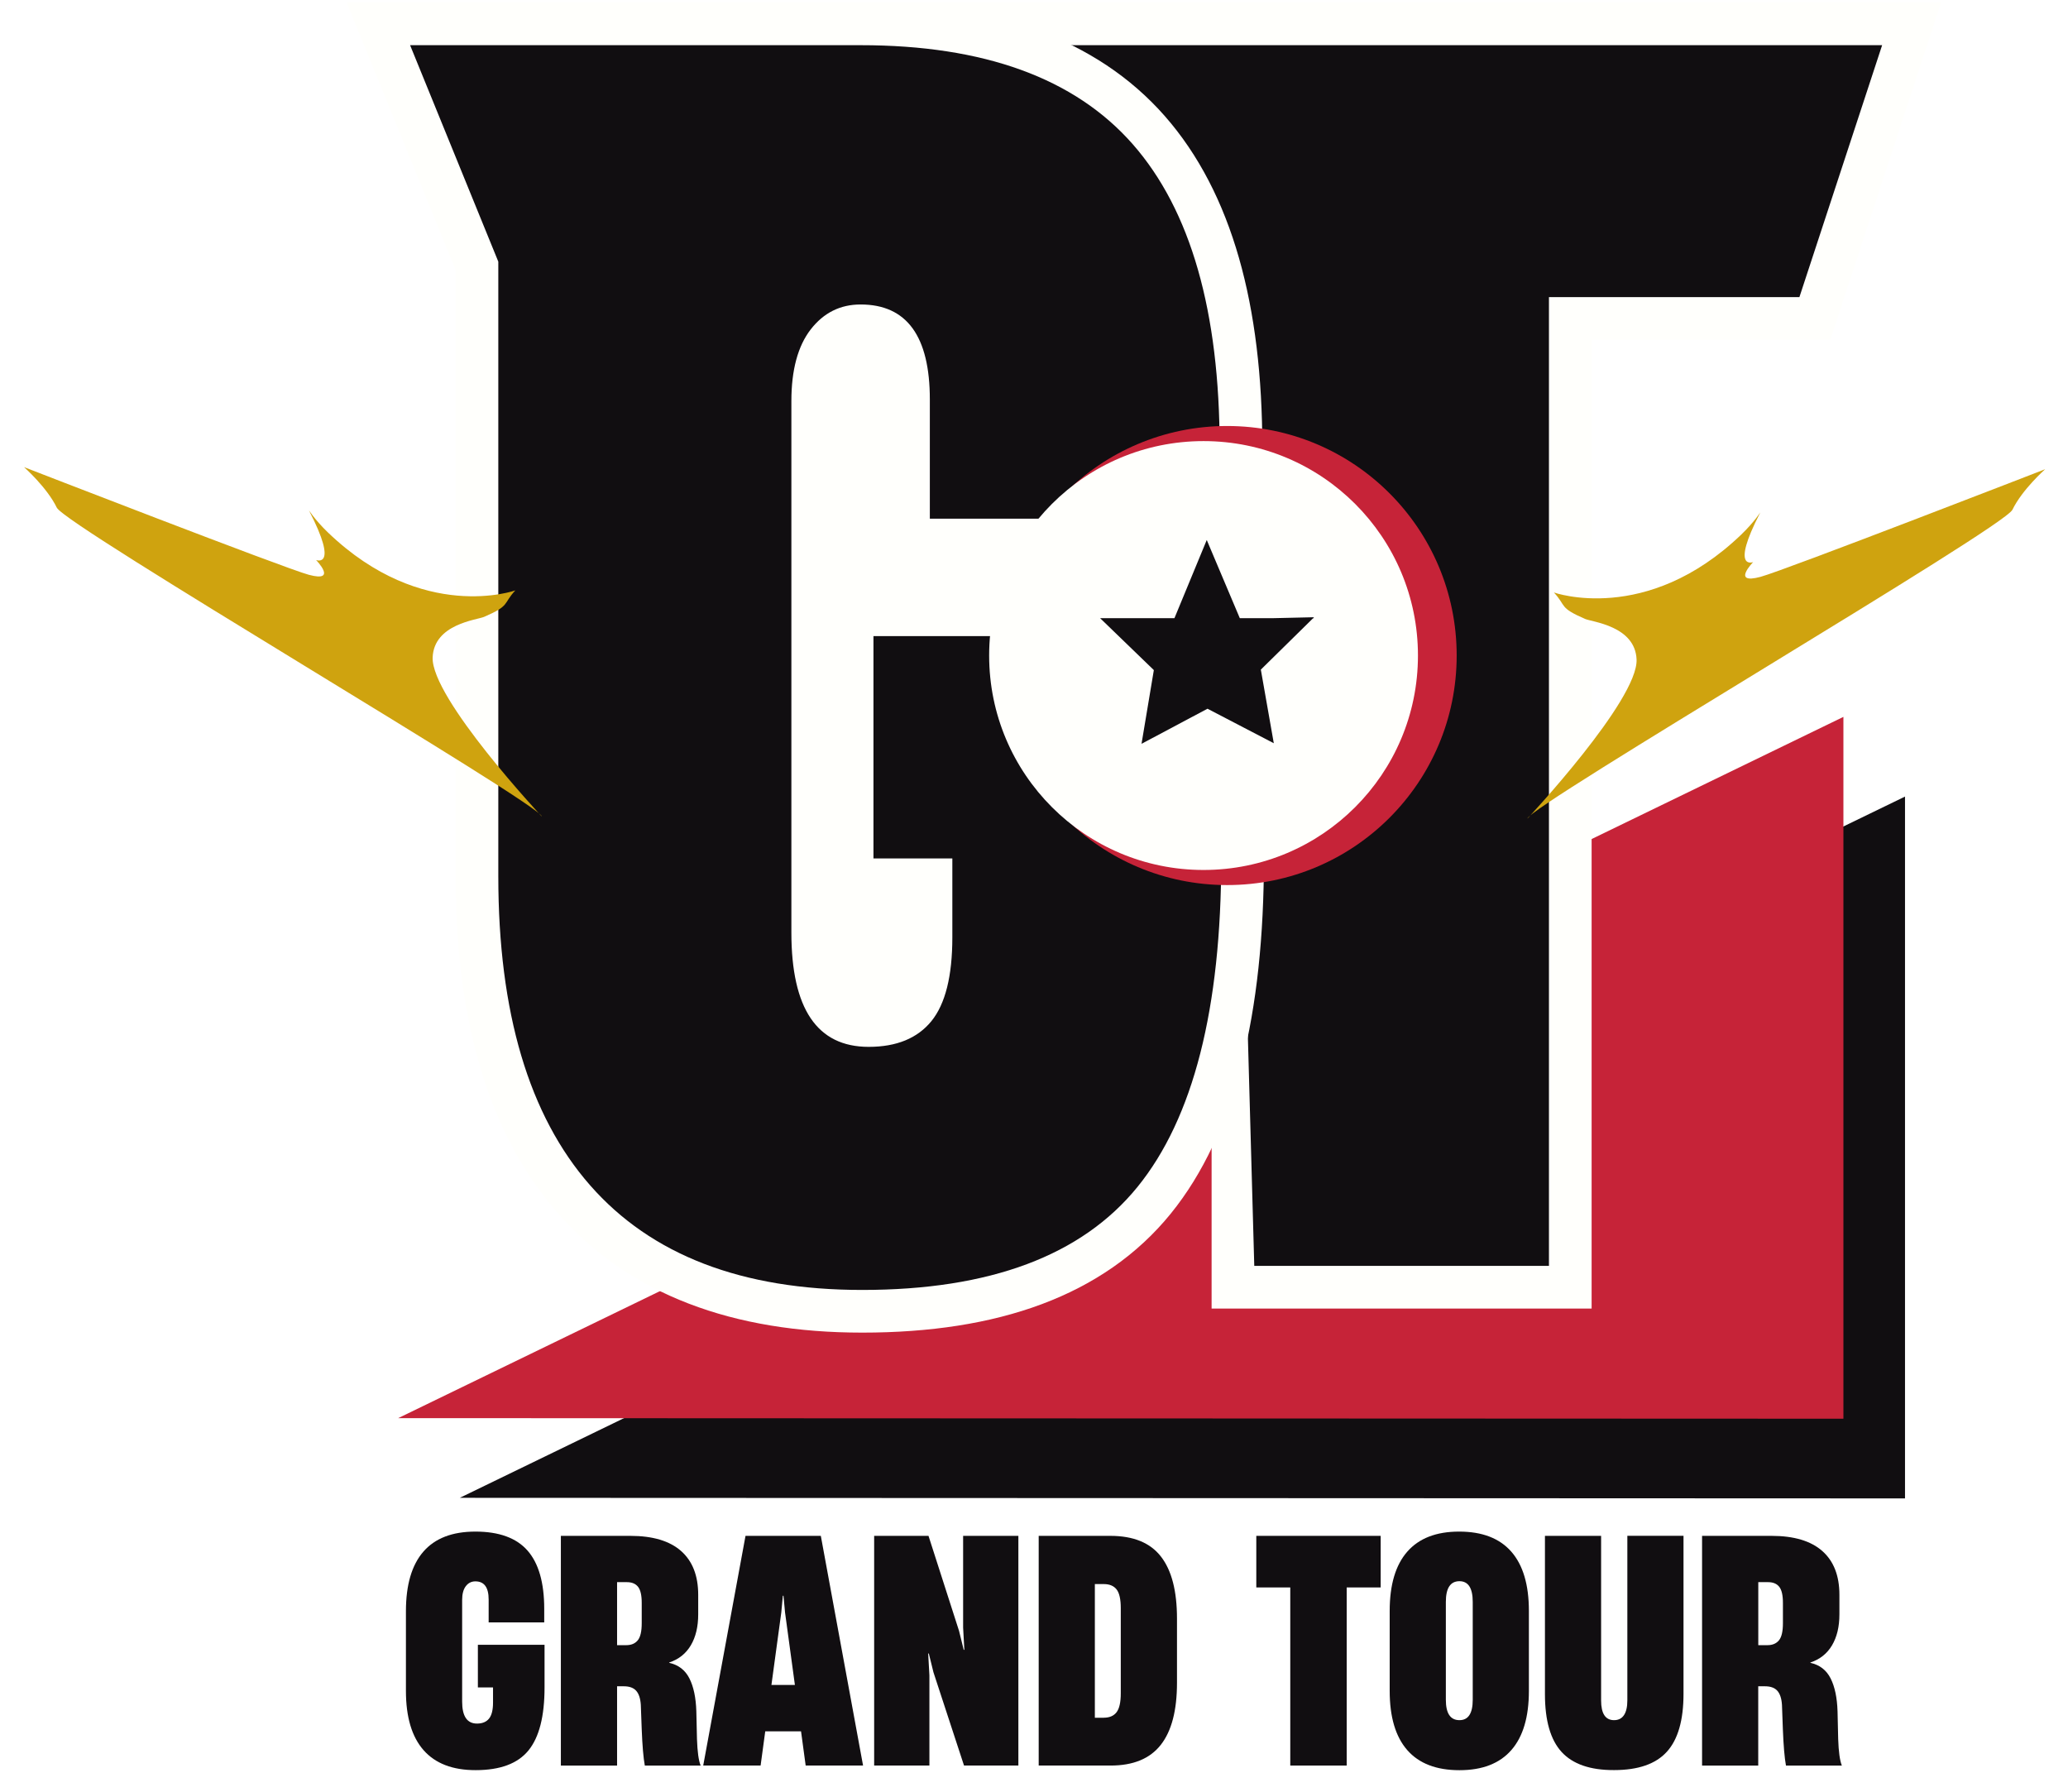
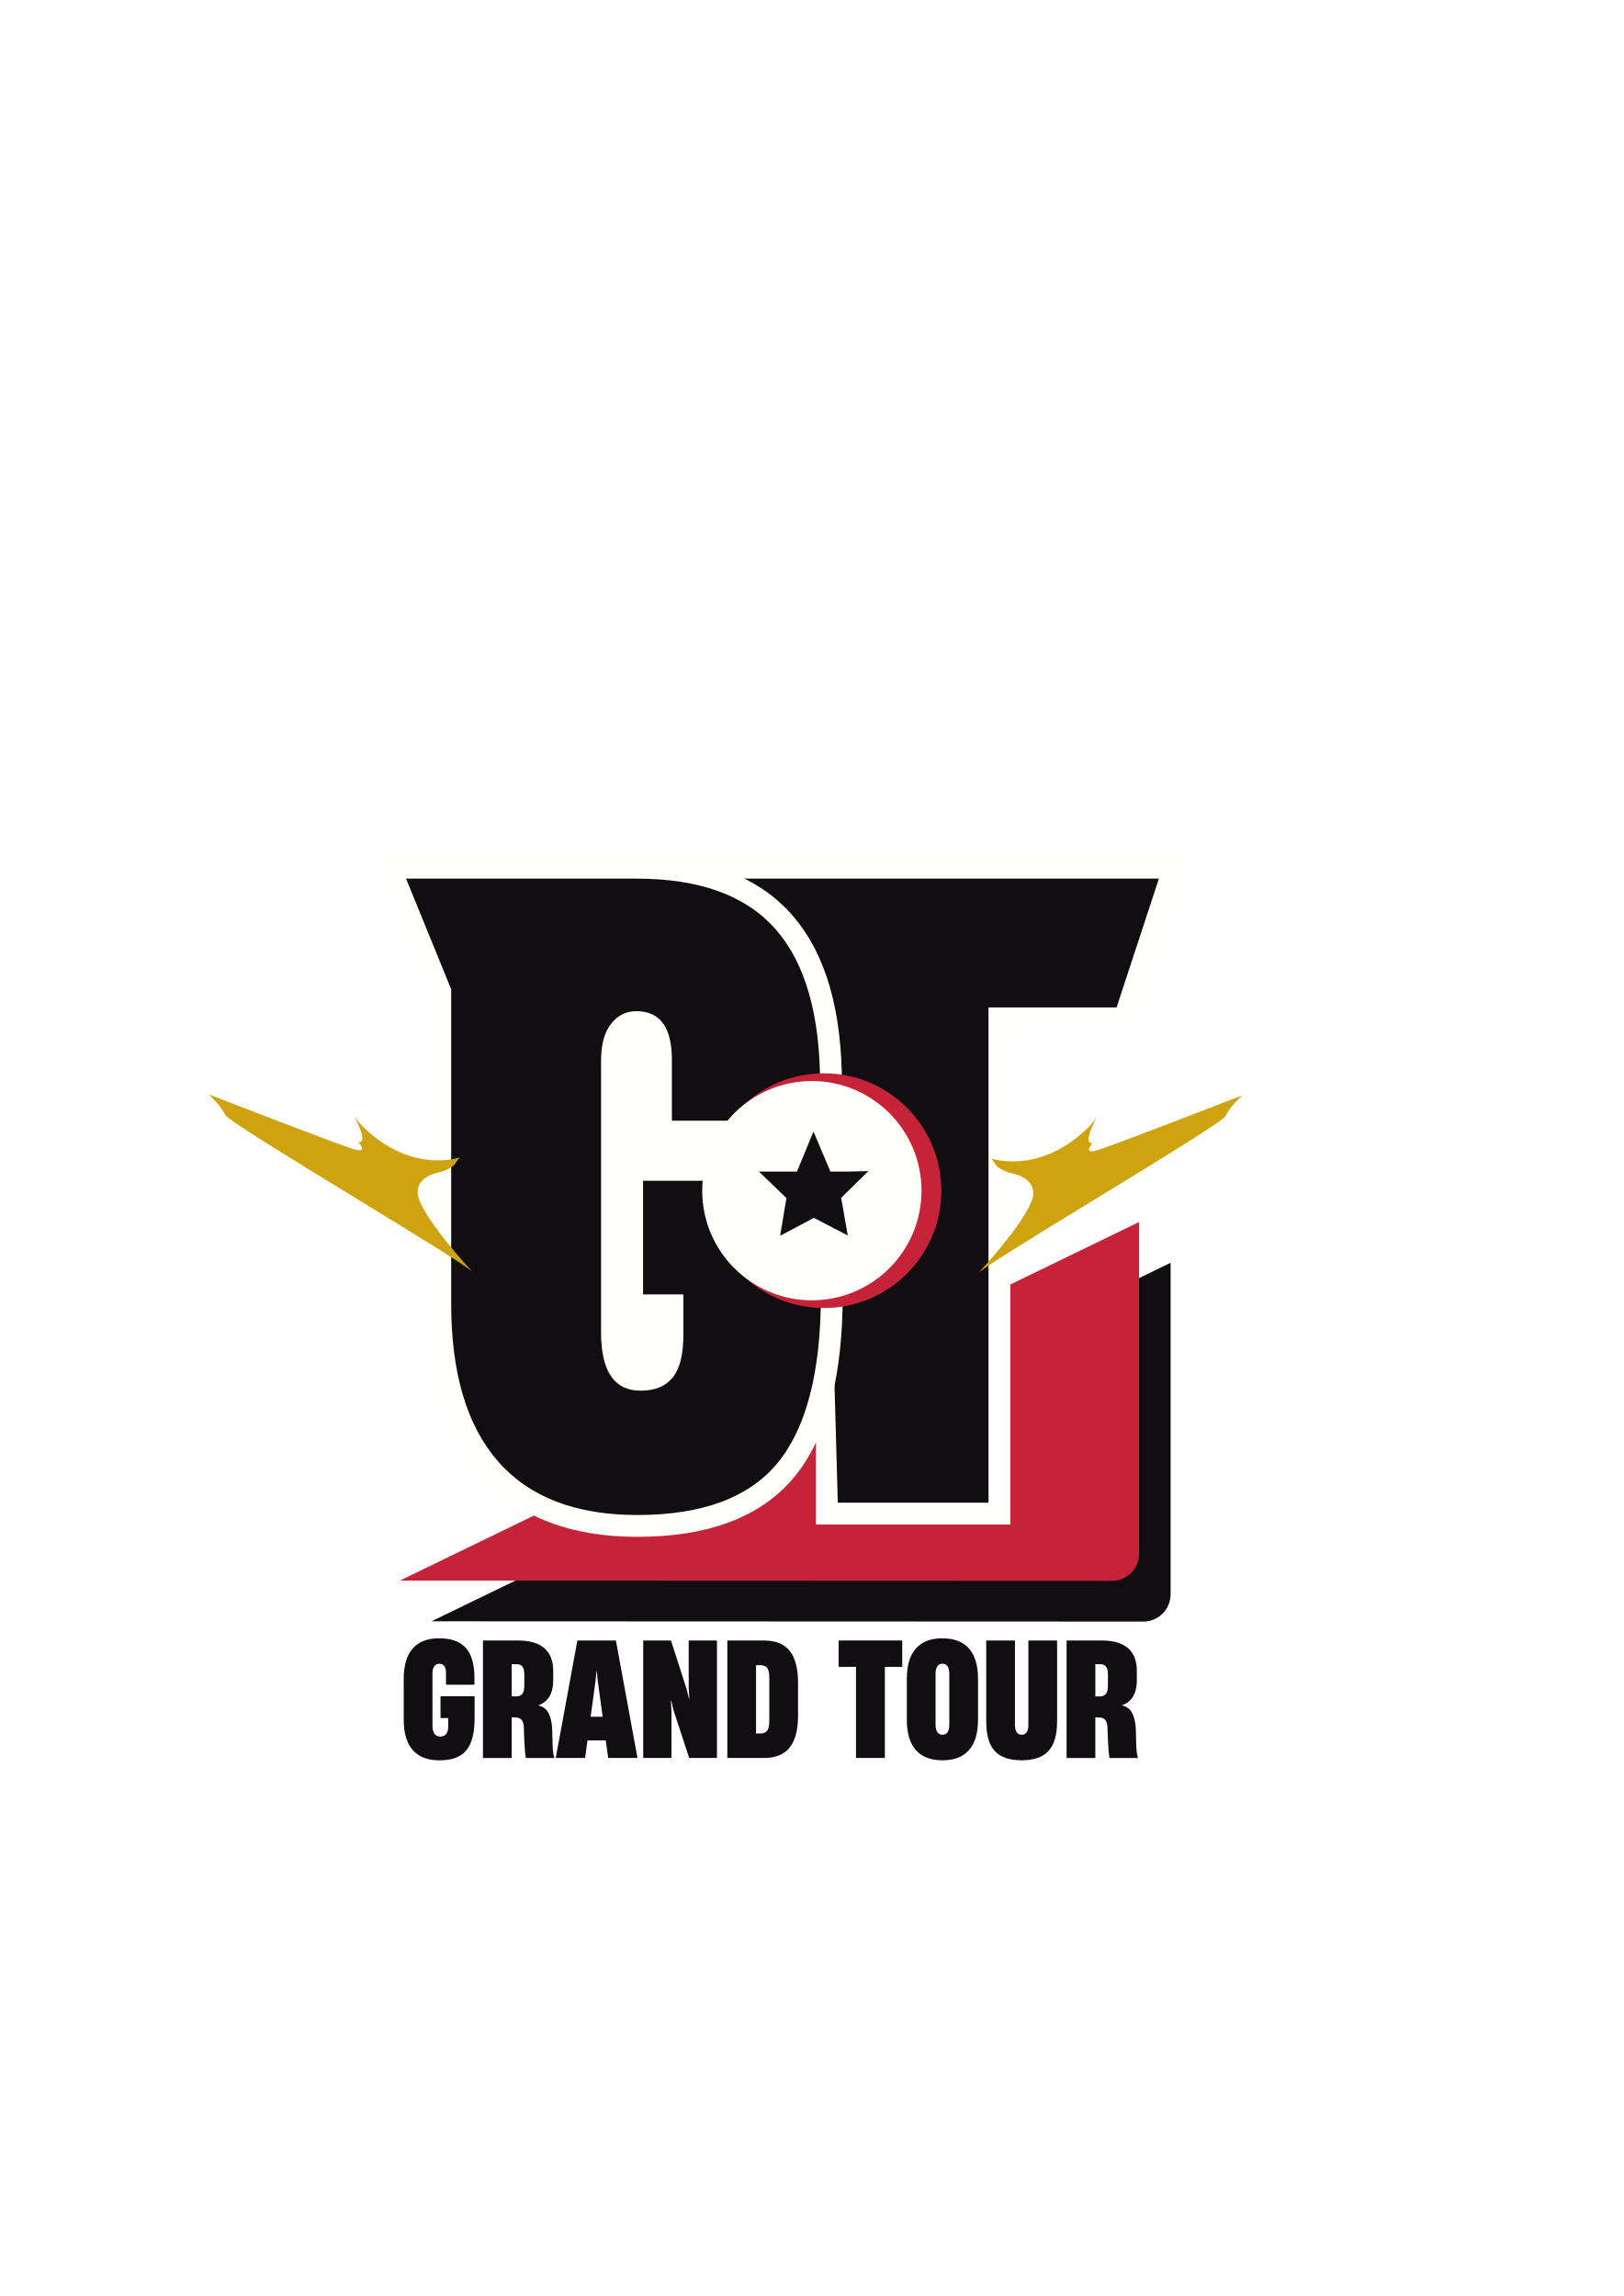
- <svg xmlns="http://www.w3.org/2000/svg" version="1.1" x="0px" y="0px" viewBox="0 0 387.74 335.85" style="enable-background:new 0 0 387.74 335.85;" xml:space="preserve">
+ <svg xmlns="http://www.w3.org/2000/svg" version="1.1" x="0px" y="0px" viewBox="0 0 595.28 841.89" style="enable-background:new 0 0 595.28 841.89;" xml:space="preserve">
  <style type="text/css">
	.st0{fill:#110E11;}
	.st1{fill:#C62338;}
	.st2{fill:#FFFFFC;}
	.st3{fill:none;stroke:#FFFFFC;stroke-width:16;stroke-miterlimit:10;}
	.st4{fill:#CFA30F;}
</style>
  <g id="Calque_0">
</g>
  <g id="Calque_1">
-     <polygon class="st0" points="86.21,280.79 357.18,149.33 357.18,280.9  " />
-     <polygon class="st1" points="74.66,265.85 345.63,134.39 345.63,265.96  " />
-     <polygon class="st2" points="116.86,36.41 191.84,36.41 221.7,94.75 175.21,201.23 148.51,215.12 127.74,153.08  " />
+     <path class="st0" d="M158.19,594.49l270.97-131.46V584.6c0,5.52-4.48,10-10,10L158.19,594.49z" />
+     <path class="st1" d="M146.64,579.55l270.97-131.46v121.57c0,5.52-4.48,10-10,10L146.64,579.55z" />
+     <polygon class="st2" points="188.84,350.11 263.82,350.11 293.68,408.45 247.19,514.93 220.49,528.82 199.72,466.78  " />
    <g>
-       <path class="st3" d="M161.36,8.47c23.14,0,40.15,6.19,51.02,18.57c6.31,7.19,10.78,16.62,13.42,28.26l9.37,0.41v181.6h55.25V55.7    h46.96l15.51-47.23H161.36z" />
+       <path class="st3" d="M233.34,322.17c23.14,0,40.15,6.19,51.02,18.57c6.31,7.19,10.78,16.62,13.42,28.26l9.37,0.41V551h55.25V369.4    h46.96l15.51-47.23H233.34z" />
    </g>
    <g>
-       <path class="st0" d="M161.36,8.47c23.14,0,40.15,6.19,51.02,18.57c6.31,7.19,10.78,16.62,13.42,28.26l4.29,0.19l5.08,181.82h55.25    V55.7h46.96l15.51-47.23H161.36z" />
+       <path class="st0" d="M233.34,322.17c23.14,0,40.15,6.19,51.02,18.57c6.31,7.19,10.78,16.62,13.42,28.26l4.29,0.19L307.15,551    h55.25V369.4h46.96l15.51-47.23H233.34z" />
    </g>
-     <path class="st3" d="M163.77,119.27v41.66h14.79v14.79c0,7.25-1.31,12.48-3.92,15.7c-2.62,3.22-6.54,4.83-11.77,4.83   c-9.66,0-14.49-7.14-14.49-21.43V75.19c0-5.83,1.21-10.31,3.62-13.43c2.42-3.12,5.53-4.68,9.36-4.68c8.65,0,12.98,5.94,12.98,17.81   v22.34h54.34V83.94c0-25.56-5.43-44.53-16.3-56.91C201.51,14.66,184.5,8.47,161.36,8.47H76.89l16.54,40.58v37.3v77.89   c0,25.56,5.74,44.88,17.21,57.96c11.47,13.08,28.48,19.62,51.02,19.62c23.95,0,41.16-6.44,51.62-19.32   c10.46-12.88,15.7-33.41,15.7-61.59v-41.66H163.77z" />
-     <path class="st0" d="M163.77,119.27v41.66h14.79v14.79c0,7.25-1.31,12.48-3.92,15.7c-2.62,3.22-6.54,4.83-11.77,4.83   c-9.66,0-14.49-7.14-14.49-21.43V75.19c0-5.83,1.21-10.31,3.62-13.43c2.42-3.12,5.53-4.68,9.36-4.68c8.65,0,12.98,5.94,12.98,17.81   v22.34h54.34V83.94c0-25.56-5.43-44.53-16.3-56.91C201.51,14.66,184.5,8.47,161.36,8.47H76.89l16.54,40.58v37.3v77.89   c0,25.56,5.74,44.88,17.21,57.96c11.47,13.08,28.48,19.62,51.02,19.62c23.95,0,41.16-6.44,51.62-19.32   c10.46-12.88,15.7-33.41,15.7-61.59v-41.66H163.77z" />
-     <circle class="st1" cx="230.09" cy="122.89" r="43.03" />
-     <circle class="st2" cx="225.66" cy="122.89" r="40.2" />
-     <polygon class="st0" points="246.38,115.89 246.2,115.89 246.38,115.71 238.56,115.89 232.46,115.89 226.26,101.23 220.2,115.89    206.27,115.89 216.34,125.62 214.03,139.44 226.4,132.86 238.83,139.33 236.4,125.53 246.15,115.94  " />
-     <path class="st4" d="M96.62,110.68c0,0-17.32,6.21-35.09-10.82c-2.69-2.58-3.76-4.49-3.58-4.13c5.66,10.95,1.31,9.25,1.31,9.25   s4.16,4.26-1.37,2.77c-4.53-1.22-53.38-20.18-53.38-20.18s4.3,3.8,6.14,7.6c1.66,3.43,90.65,55.56,90.94,57.9   c0,0-20.78-22.2-20.47-29.83c0.26-6.29,8.31-7.02,9.65-7.6C95.74,113.49,94.24,113.24,96.62,110.68z" />
-     <path class="st4" d="M291.35,111.07c0,0,17.32,6.21,35.09-10.82c2.69-2.58,3.76-4.49,3.58-4.13c-5.66,10.95-1.31,9.25-1.31,9.25   s-4.16,4.26,1.37,2.77c4.53-1.22,53.38-20.18,53.38-20.18s-4.3,3.8-6.14,7.6c-1.66,3.43-90.65,55.56-90.94,57.9   c0,0,20.78-22.2,20.47-29.83c-0.26-6.29-8.31-7.02-9.65-7.6C292.23,113.88,293.73,113.63,291.35,111.07z" />
+     <path class="st3" d="M235.75,432.96v41.66h14.79v14.79c0,7.25-1.31,12.48-3.92,15.7c-2.62,3.22-6.54,4.83-11.77,4.83   c-9.66,0-14.49-7.14-14.49-21.43v-99.62c0-5.83,1.21-10.31,3.62-13.43c2.42-3.12,5.53-4.68,9.36-4.68   c8.65,0,12.98,5.94,12.98,17.81v22.34h54.34v-13.28c0-25.56-5.43-44.53-16.3-56.91c-10.87-12.38-27.88-18.57-51.02-18.57h-84.47   l16.54,40.58v37.3v77.89c0,25.56,5.74,44.88,17.21,57.96c11.47,13.08,28.48,19.62,51.02,19.62c23.95,0,41.16-6.44,51.62-19.32   c10.46-12.88,15.7-33.41,15.7-61.59v-41.66H235.75z" />
+     <path class="st0" d="M235.75,432.96v41.66h14.79v14.79c0,7.25-1.31,12.48-3.92,15.7c-2.62,3.22-6.54,4.83-11.77,4.83   c-9.66,0-14.49-7.14-14.49-21.43v-99.62c0-5.83,1.21-10.31,3.62-13.43c2.42-3.12,5.53-4.68,9.36-4.68   c8.65,0,12.98,5.94,12.98,17.81v22.34h54.34v-13.28c0-25.56-5.43-44.53-16.3-56.91c-10.87-12.38-27.88-18.57-51.02-18.57h-84.47   l16.54,40.58v37.3v77.89c0,25.56,5.74,44.88,17.21,57.96c11.47,13.08,28.48,19.62,51.02,19.62c23.95,0,41.16-6.44,51.62-19.32   c10.46-12.88,15.7-33.41,15.7-61.59v-41.66H235.75z" />
+     <circle class="st1" cx="302.07" cy="436.59" r="43.03" />
+     <circle class="st2" cx="297.64" cy="436.59" r="40.2" />
+     <polygon class="st0" points="318.36,429.59 318.18,429.59 318.36,429.41 310.54,429.59 304.44,429.59 298.24,414.92 292.18,429.59    278.25,429.59 288.32,439.32 286.01,453.13 298.38,446.56 310.81,453.02 308.38,439.23 318.13,429.63  " />
+     <path class="st4" d="M168.6,424.38c0,0-17.32,6.21-35.09-10.82c-2.69-2.58-3.76-4.49-3.58-4.13c5.66,10.95,1.31,9.25,1.31,9.25   s4.16,4.26-1.37,2.77c-4.53-1.22-53.38-20.18-53.38-20.18s4.3,3.8,6.14,7.6c1.66,3.43,90.65,55.56,90.94,57.9   c0,0-20.78-22.2-20.47-29.83c0.26-6.29,8.31-7.02,9.65-7.6C167.72,427.19,166.22,426.94,168.6,424.38z" />
+     <path class="st4" d="M363.33,424.76c0,0,17.32,6.21,35.09-10.82c2.69-2.58,3.76-4.49,3.58-4.13c-5.66,10.95-1.31,9.25-1.31,9.25   s-4.16,4.26,1.37,2.77c4.53-1.22,53.38-20.18,53.38-20.18s-4.3,3.8-6.14,7.6c-1.66,3.43-90.65,55.56-90.94,57.9   c0,0,20.78-22.2,20.47-29.83c-0.26-6.29-8.31-7.02-9.65-7.6C364.21,427.57,365.71,427.33,363.33,424.76z" />
    <g>
-       <path class="st0" d="M79.41,328.09c-2.2-2.51-3.3-6.21-3.3-11.11v-14.93c0-4.94,1.09-8.66,3.27-11.17    c2.18-2.51,5.43-3.76,9.75-3.76c4.44,0,7.7,1.19,9.78,3.56s3.13,6.01,3.13,10.91v2.55H91.62v-4.28c0-2.28-0.83-3.41-2.49-3.41    c-0.73,0-1.33,0.3-1.79,0.9c-0.46,0.6-0.69,1.46-0.69,2.58V319c0,2.74,0.93,4.11,2.78,4.11c1,0,1.76-0.31,2.26-0.93    c0.5-0.62,0.75-1.62,0.75-3.01v-2.84h-2.84v-7.99h12.5v7.99c0,5.4-1,9.34-3.01,11.81c-2.01,2.47-5.31,3.7-9.9,3.7    C84.87,331.85,81.61,330.59,79.41,328.09z" />
-       <path class="st0" d="M105.16,330.98v-43.06h13.02c4.21,0,7.38,0.95,9.52,2.84c2.14,1.89,3.21,4.63,3.21,8.22v3.65    c0,2.32-0.46,4.25-1.39,5.82c-0.93,1.56-2.28,2.63-4.05,3.21v0.06c1.74,0.39,3,1.36,3.79,2.92c0.79,1.56,1.22,3.62,1.3,6.16    l0.12,5.21c0.08,2.39,0.31,4.05,0.69,4.98H120.9c-0.27-1.47-0.46-3.72-0.58-6.77l-0.17-4.63c-0.08-1.2-0.37-2.07-0.87-2.63    c-0.5-0.56-1.27-0.84-2.31-0.84h-1.27v14.87H105.16z M117.43,308.41c0.93,0,1.64-0.3,2.14-0.9c0.5-0.6,0.75-1.67,0.75-3.21v-3.82    c0-1.43-0.23-2.43-0.69-3.01c-0.46-0.58-1.16-0.87-2.08-0.87h-1.85v11.81H117.43z" />
-       <path class="st0" d="M161.82,330.98h-10.76l-0.87-6.42h-6.71l-0.87,6.42h-10.76l7.93-43.06h14.12L161.82,330.98z M146.49,302.27    l-1.85,13.6h4.4l-1.85-13.6l-0.29-3.12h-0.12L146.49,302.27z" />
-       <path class="st0" d="M174.26,330.98H163.9v-43.06h10.19l5.73,17.83l0.87,3.53h0.12l-0.23-4.17v-17.19h10.36v43.06h-10.19    l-5.73-17.48l-0.87-3.53h-0.12l0.23,4.11V330.98z" />
-       <path class="st0" d="M194.75,330.98v-43.06h13.43c4.32,0,7.48,1.29,9.49,3.88c2.01,2.58,3.01,6.46,3.01,11.63v12.04    c0,5.17-1.01,9.05-3.04,11.63c-2.03,2.59-5.16,3.88-9.4,3.88H194.75z M206.96,322.01c1.08,0,1.88-0.35,2.4-1.04    c0.52-0.69,0.78-1.87,0.78-3.53v-15.97c0-1.66-0.26-2.83-0.78-3.5c-0.52-0.67-1.32-1.01-2.4-1.01h-1.68v25.06H206.96z" />
-       <path class="st0" d="M252.51,330.98h-10.59v-33.39h-6.37v-9.67h23.32v9.67h-6.37V330.98z" />
-       <path class="st0" d="M263.86,328.09c-2.2-2.51-3.3-6.21-3.3-11.11v-14.99c0-4.9,1.1-8.6,3.3-11.11c2.2-2.51,5.44-3.76,9.72-3.76    c4.32,0,7.58,1.25,9.78,3.76c2.2,2.51,3.3,6.21,3.3,11.11v14.99c0,4.9-1.1,8.6-3.3,11.11c-2.2,2.51-5.44,3.76-9.72,3.76    C269.31,331.85,266.05,330.59,263.86,328.09z M276.13,318.65V300.3c0-2.58-0.83-3.88-2.49-3.88c-1.7,0-2.55,1.29-2.55,3.88v18.35    c0,2.55,0.85,3.82,2.55,3.82C275.3,322.47,276.13,321.2,276.13,318.65z" />
-       <path class="st0" d="M292.79,328.43c-2.08-2.28-3.12-5.88-3.12-10.82v-29.69h10.53v30.85c0,2.47,0.81,3.7,2.43,3.7    c0.81,0,1.43-0.31,1.85-0.93c0.42-0.62,0.64-1.54,0.64-2.78v-30.85h10.53v29.63c0,4.94-1.04,8.56-3.12,10.85    c-2.08,2.3-5.38,3.44-9.9,3.44C298.16,331.85,294.88,330.71,292.79,328.43z" />
-       <path class="st0" d="M319.13,330.98v-43.06h13.02c4.21,0,7.38,0.95,9.52,2.84c2.14,1.89,3.21,4.63,3.21,8.22v3.65    c0,2.32-0.46,4.25-1.39,5.82c-0.93,1.56-2.28,2.63-4.05,3.21v0.06c1.74,0.39,3,1.36,3.79,2.92c0.79,1.56,1.22,3.62,1.3,6.16    l0.12,5.21c0.08,2.39,0.31,4.05,0.69,4.98h-10.48c-0.27-1.47-0.46-3.72-0.58-6.77l-0.17-4.63c-0.08-1.2-0.37-2.07-0.87-2.63    c-0.5-0.56-1.27-0.84-2.31-0.84h-1.27v14.87H319.13z M331.4,308.41c0.93,0,1.64-0.3,2.14-0.9c0.5-0.6,0.75-1.67,0.75-3.21v-3.82    c0-1.43-0.23-2.43-0.69-3.01c-0.46-0.58-1.16-0.87-2.08-0.87h-1.85v11.81H331.4z" />
+       <path class="st0" d="M151.31,641.7c-2.2-2.51-3.3-6.21-3.3-11.11v-14.93c0-4.94,1.09-8.66,3.27-11.17    c2.18-2.51,5.43-3.76,9.75-3.76c4.44,0,7.7,1.19,9.78,3.56s3.13,6.01,3.13,10.91v2.55h-10.42v-4.28c0-2.28-0.83-3.41-2.49-3.41    c-0.73,0-1.33,0.3-1.79,0.9c-0.46,0.6-0.69,1.46-0.69,2.58v19.1c0,2.74,0.93,4.11,2.78,4.11c1,0,1.76-0.31,2.26-0.93    c0.5-0.62,0.75-1.62,0.75-3.01v-2.84h-2.84v-7.99H174v7.99c0,5.4-1,9.34-3.01,11.81c-2.01,2.47-5.31,3.7-9.9,3.7    C156.77,645.46,153.51,644.21,151.31,641.7z" />
+       <path class="st0" d="M177.06,644.6v-43.06h13.02c4.21,0,7.38,0.95,9.52,2.84s3.21,4.63,3.21,8.22v3.65c0,2.32-0.46,4.25-1.39,5.82    c-0.93,1.56-2.28,2.63-4.05,3.21v0.06c1.74,0.39,3,1.36,3.79,2.92c0.79,1.56,1.22,3.62,1.3,6.16l0.12,5.21    c0.08,2.39,0.31,4.05,0.69,4.98h-10.48c-0.27-1.47-0.46-3.72-0.58-6.77l-0.17-4.63c-0.08-1.2-0.37-2.07-0.87-2.63    c-0.5-0.56-1.27-0.84-2.31-0.84h-1.27v14.87H177.06z M189.33,622.03c0.93,0,1.64-0.3,2.14-0.9c0.5-0.6,0.75-1.67,0.75-3.21v-3.82    c0-1.43-0.23-2.43-0.69-3.01c-0.46-0.58-1.16-0.87-2.08-0.87h-1.85v11.81H189.33z" />
+       <path class="st0" d="M233.72,644.6h-10.76l-0.87-6.42h-6.71l-0.87,6.42h-10.76l7.93-43.06h14.12L233.72,644.6z M218.39,615.89    l-1.85,13.6h4.4l-1.85-13.6l-0.29-3.12h-0.12L218.39,615.89z" />
+       <path class="st0" d="M246.17,644.6h-10.36v-43.06h10.19l5.73,17.83l0.87,3.53h0.12l-0.23-4.17v-17.19h10.36v43.06h-10.19    l-5.73-17.48l-0.87-3.53h-0.12l0.23,4.11V644.6z" />
+       <path class="st0" d="M266.65,644.6v-43.06h13.43c4.32,0,7.48,1.29,9.49,3.88c2.01,2.58,3.01,6.46,3.01,11.63v12.04    c0,5.17-1.01,9.05-3.04,11.63c-2.03,2.59-5.16,3.88-9.4,3.88H266.65z M278.86,635.63c1.08,0,1.88-0.35,2.4-1.04    c0.52-0.69,0.78-1.87,0.78-3.53v-15.97c0-1.66-0.26-2.83-0.78-3.5c-0.52-0.67-1.32-1.01-2.4-1.01h-1.68v25.06H278.86z" />
+       <path class="st0" d="M324.41,644.6h-10.59V611.2h-6.37v-9.67h23.32v9.67h-6.37V644.6z" />
+       <path class="st0" d="M335.76,641.7c-2.2-2.51-3.3-6.21-3.3-11.11V615.6c0-4.9,1.1-8.6,3.3-11.11c2.2-2.51,5.44-3.76,9.72-3.76    c4.32,0,7.58,1.25,9.78,3.76c2.2,2.51,3.3,6.21,3.3,11.11v14.99c0,4.9-1.1,8.6-3.3,11.11c-2.2,2.51-5.44,3.76-9.72,3.76    C341.22,645.46,337.96,644.21,335.76,641.7z M348.03,632.27v-18.35c0-2.58-0.83-3.88-2.49-3.88c-1.7,0-2.55,1.29-2.55,3.88v18.35    c0,2.55,0.85,3.82,2.55,3.82C347.2,636.09,348.03,634.82,348.03,632.27z" />
+       <path class="st0" d="M364.69,642.05c-2.08-2.28-3.12-5.88-3.12-10.82v-29.69h10.53v30.85c0,2.47,0.81,3.7,2.43,3.7    c0.81,0,1.43-0.31,1.85-0.93c0.42-0.62,0.64-1.54,0.64-2.78v-30.85h10.53v29.63c0,4.94-1.04,8.56-3.12,10.85    c-2.08,2.3-5.38,3.44-9.9,3.44C370.06,645.46,366.78,644.33,364.69,642.05z" />
+       <path class="st0" d="M391.03,644.6v-43.06h13.02c4.21,0,7.38,0.95,9.52,2.84c2.14,1.89,3.21,4.63,3.21,8.22v3.65    c0,2.32-0.46,4.25-1.39,5.82c-0.93,1.56-2.28,2.63-4.05,3.21v0.06c1.74,0.39,3,1.36,3.79,2.92c0.79,1.56,1.22,3.62,1.3,6.16    l0.12,5.21c0.08,2.39,0.31,4.05,0.69,4.98h-10.48c-0.27-1.47-0.46-3.72-0.58-6.77l-0.17-4.63c-0.08-1.2-0.37-2.07-0.87-2.63    c-0.5-0.56-1.27-0.84-2.31-0.84h-1.27v14.87H391.03z M403.3,622.03c0.93,0,1.64-0.3,2.14-0.9c0.5-0.6,0.75-1.67,0.75-3.21v-3.82    c0-1.43-0.23-2.43-0.69-3.01c-0.46-0.58-1.16-0.87-2.08-0.87h-1.85v11.81H403.3z" />
    </g>
  </g>
</svg>
